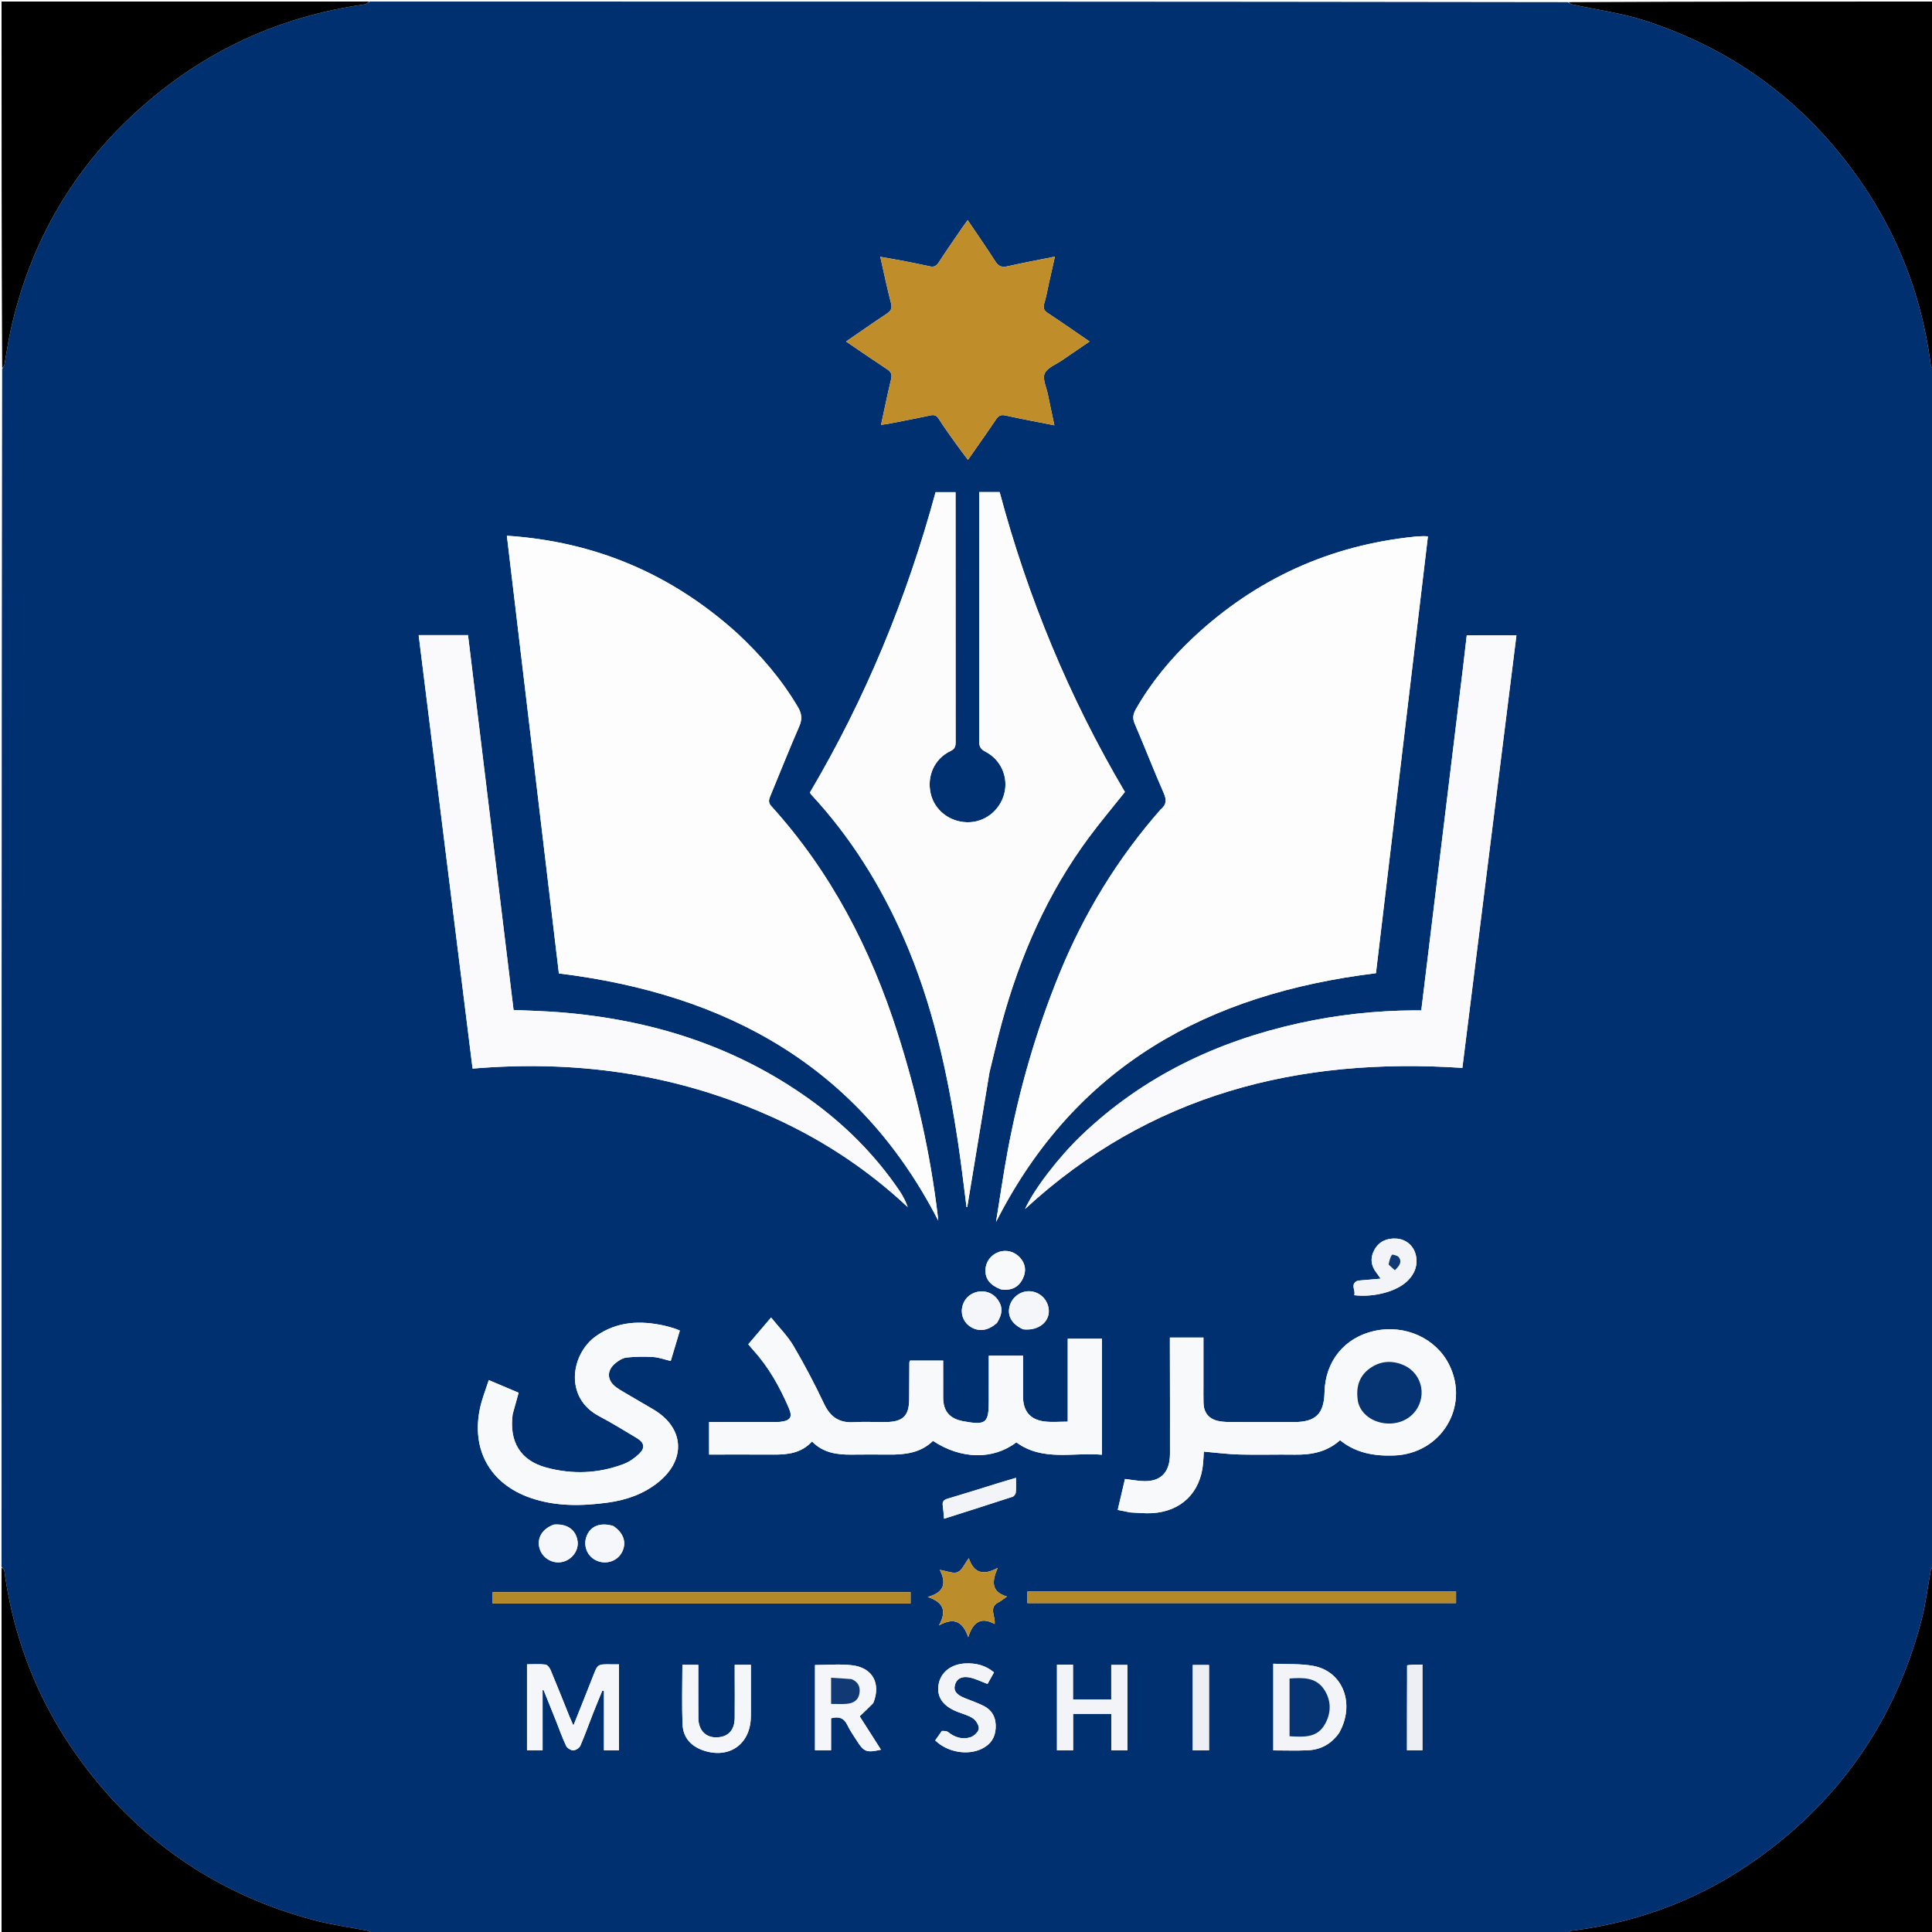
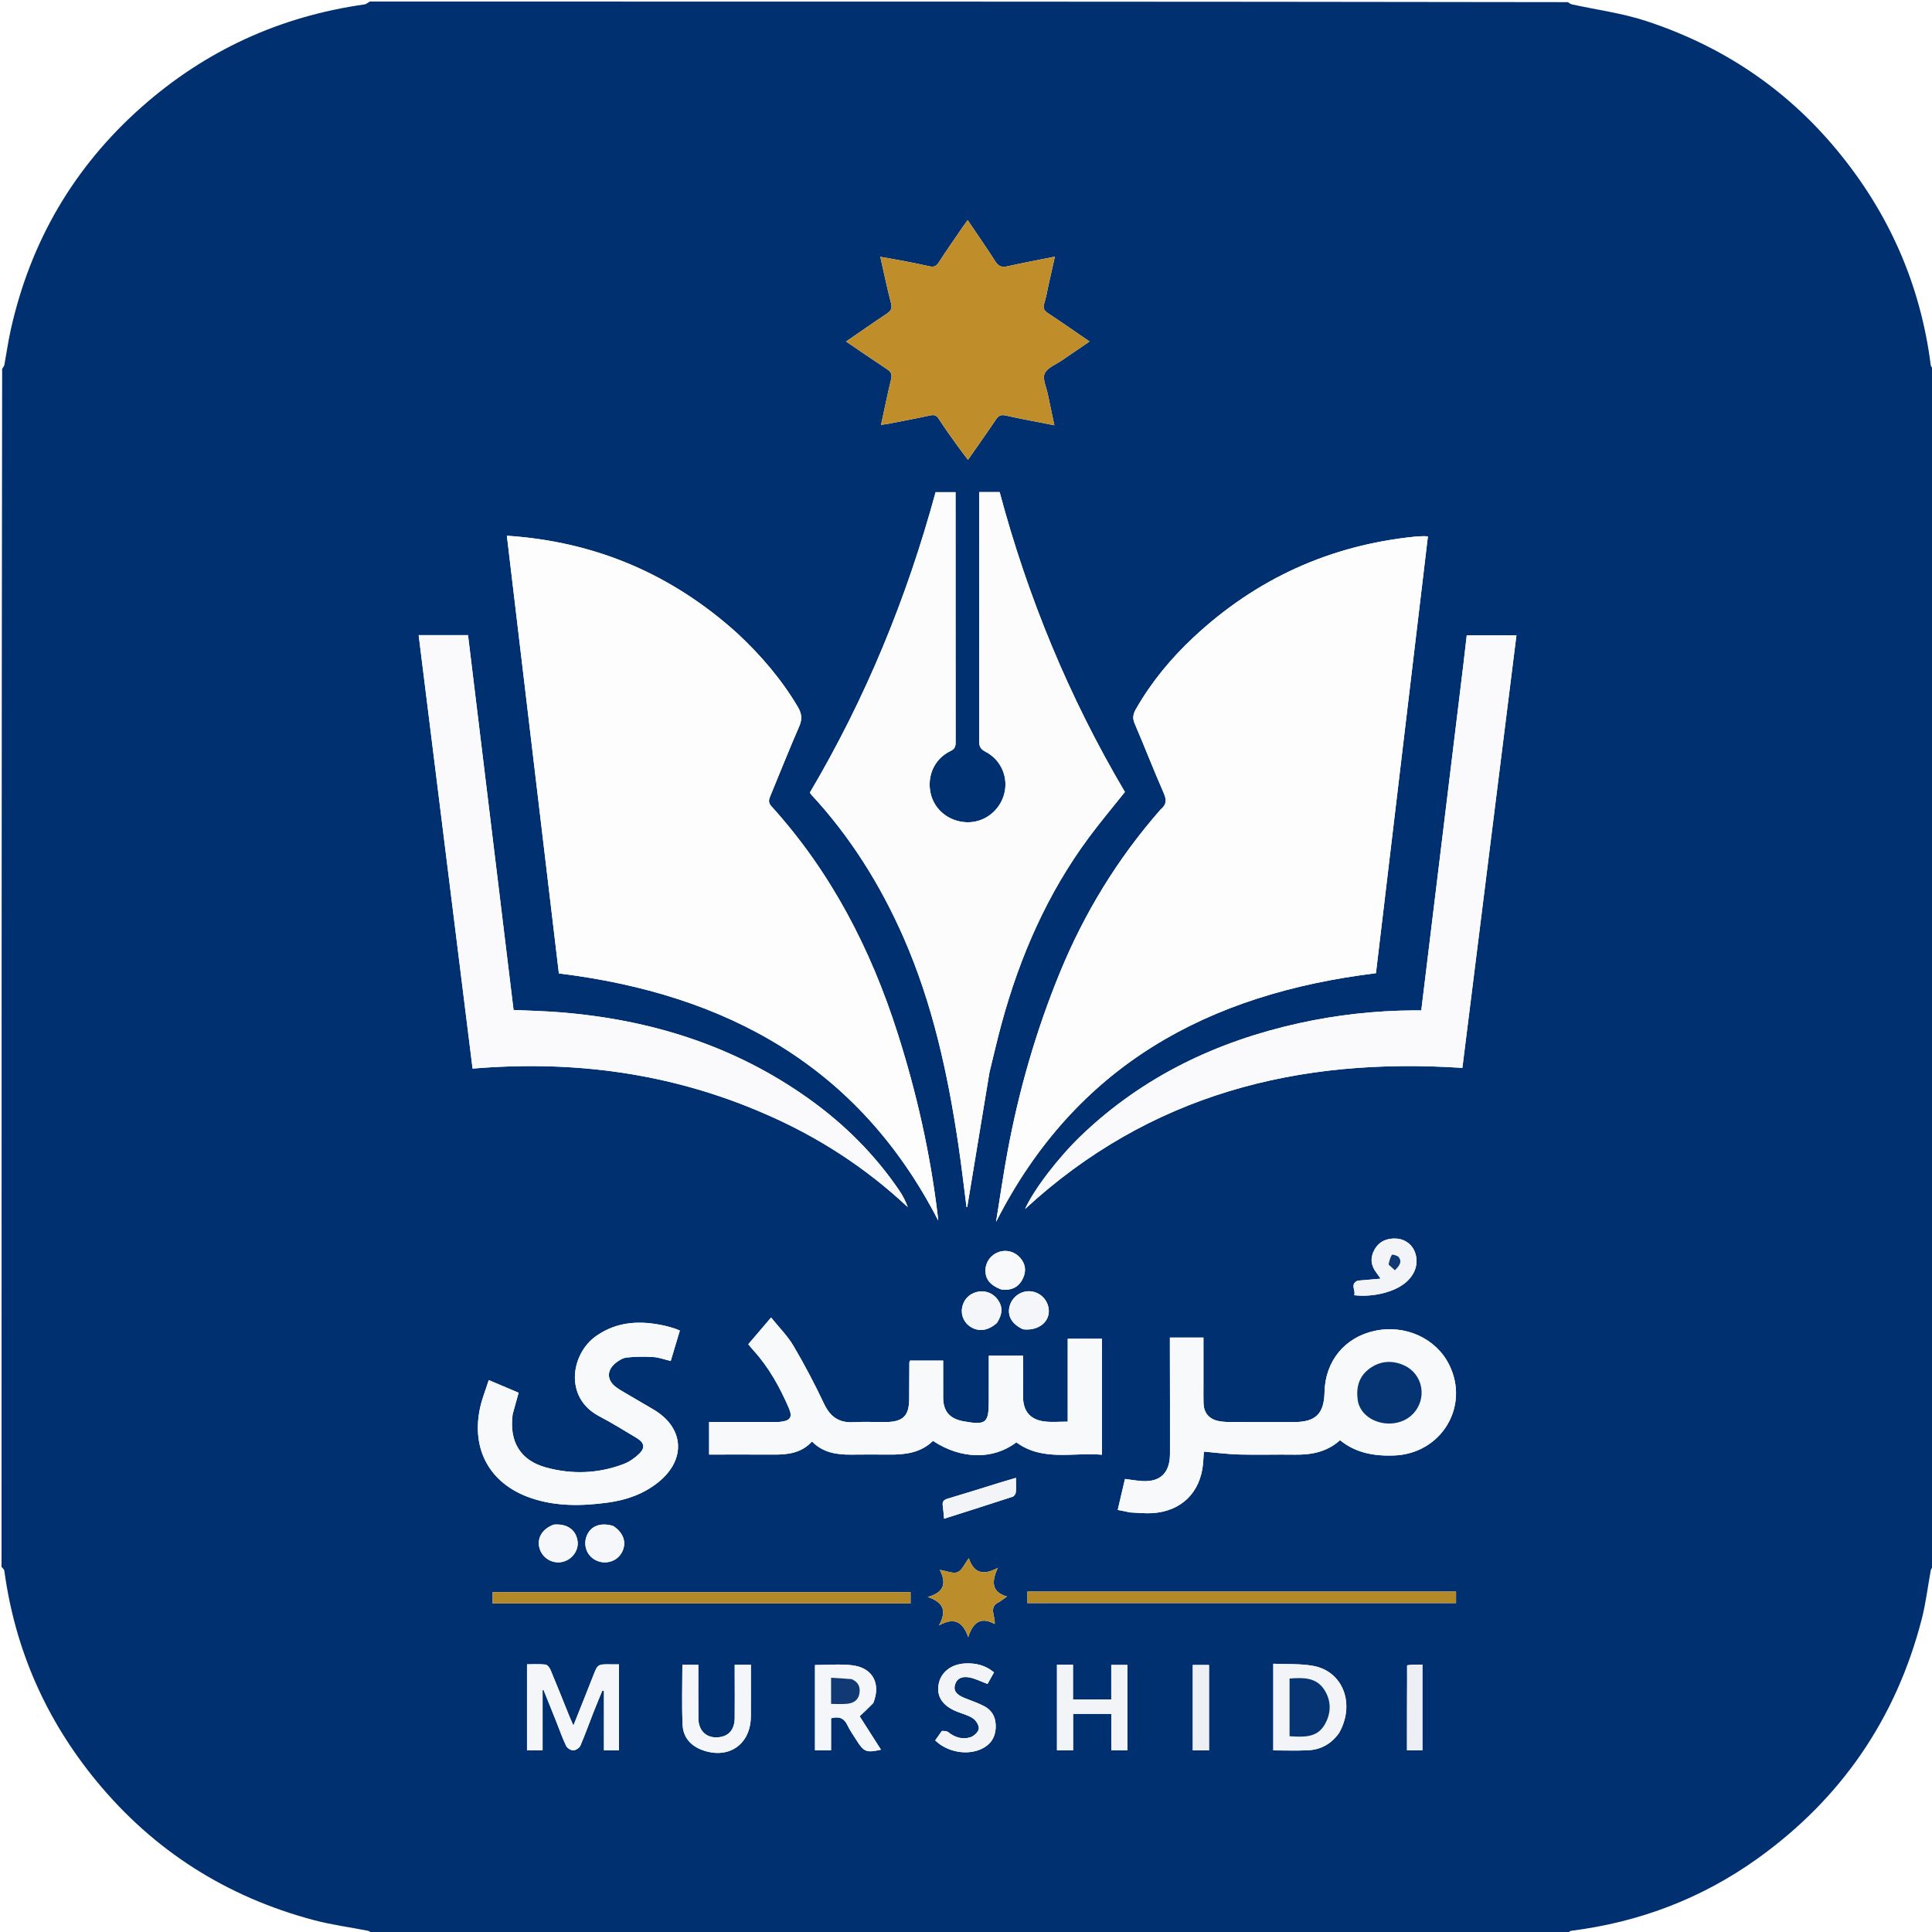
<svg xmlns="http://www.w3.org/2000/svg" version="1.1" id="Layer_1" x="0px" y="0px" width="100%" viewBox="0 0 1254 1254" enable-background="new 0 0 1254 1254" xml:space="preserve">
  <path fill="#013070" opacity="1" stroke="none" d=" M1255,240   C1255,498.695 1255,757.389 1254.611,1016.604   C1253.872,1017.837 1253.336,1018.516 1253.197,1019.269   C1251.239,1029.861 1249.998,1040.635 1247.308,1051.035   C1230.617,1115.55 1195.069,1167.379 1140.957,1206.19   C1104.731,1232.173 1064.199,1247.608 1019.934,1253.197   C1018.897,1253.328 1017.975,1254.378 1017,1255   C758.639,1255 500.277,1255 241.397,1254.617   C240.168,1253.875 239.493,1253.331 238.741,1253.183   C227.023,1250.885 215.111,1249.329 203.6,1246.262   C147.093,1231.203 99.849,1201.303 62.652,1156.102   C29.863,1116.256 9.738,1070.698 2.798,1019.435   C2.679,1018.559 1.62,1017.809 1,1017   C1,757.972 1,498.944 1.395,239.413   C2.153,238.204 2.708,237.534 2.847,236.786   C4.234,229.287 5.282,221.716 6.932,214.278   C19.66,156.9 47.832,108.505 91.86,69.513   C133.367,32.754 181.679,10.624 236.589,2.868   C237.79,2.699 238.866,1.643 240,1   C499.028,1 758.056,1 1017.592,1.395   C1018.81,2.146 1019.486,2.668 1020.239,2.834   C1036.278,6.358 1052.766,8.497 1068.29,13.583   C1117.321,29.645 1158.852,57.144 1192.046,97.133   C1225.939,137.965 1246.469,184.386 1253.185,236.987   C1253.321,238.051 1254.375,238.998 1255,240  M478.496,411.003   C436.126,372.739 386.626,351.522 328.995,347.733   C340.351,443.303 351.59,537.894 362.751,631.827   C471.539,645.176 557.514,692.092 608.979,792.243   C608.88,791.242 608.799,790.253 608.682,789.269   C603.863,748.823 594.946,709.283 582.575,670.492   C565.165,615.9 539.362,565.983 500.651,523.27   C498.468,520.862 499.019,519.001 500.025,516.578   C506.285,501.504 512.269,486.31 518.801,471.356   C520.85,466.663 520.327,463.033 517.856,458.855   C507.33,441.059 494.072,425.542 478.496,411.003  M753.17,525.582   C725.339,557.3 703.68,592.769 687.705,631.843   C672.463,669.123 661.39,707.575 654.032,747.115   C651.26,762.012 649.112,777.025 646.495,793.116   C698.196,691.298 784.392,644.985 893.085,631.675   C904.264,537.696 915.525,443.024 926.811,348.15   C925.284,348.072 924.636,347.991 923.993,348.016   C922.162,348.086 920.324,348.124 918.503,348.307   C863.22,353.88 815.281,375.733 774.715,413.614   C760.039,427.319 747.316,442.706 737.302,460.218   C735.58,463.231 734.896,465.955 736.432,469.529   C742.874,484.523 748.749,499.763 755.305,514.706   C757.184,518.988 757.382,522.09 753.17,525.582  M642.263,695.857   C644.863,685.357 647.255,674.8 650.1,664.367   C661.984,620.774 679.796,579.914 706.84,543.451   C714.254,533.454 722.291,523.919 730.143,514.045   C694.032,452.998 667.144,387.854 648.829,319.393   C644.19,319.393 640.094,319.393 635.564,319.393   C635.564,321.474 635.563,323.276 635.564,325.079   C635.577,377.078 635.626,429.077 635.523,481.077   C635.516,484.513 636.479,486.262 639.615,487.88   C649.803,493.137 654.661,504.583 651.783,515.357   C648.857,526.309 638.929,533.912 627.819,533.707   C616.292,533.494 606.586,525.89 604.09,515.117   C601.457,503.755 606.492,492.453 616.917,487.48   C619.776,486.116 620.266,484.492 620.263,481.771   C620.207,429.438 620.217,377.105 620.214,324.772   C620.213,323.009 620.213,321.246 620.213,319.438   C615.461,319.438 611.395,319.438 607.266,319.438   C588.589,388.212 561.833,453.306 525.683,514.41   C526.049,514.974 526.262,515.438 526.592,515.794   C551.999,543.186 571.487,574.391 586.472,608.519   C605.313,651.427 615.148,696.72 622.015,742.785   C624.031,756.31 625.582,769.904 627.345,783.467   C627.496,783.464 627.648,783.461 627.799,783.458   C632.573,754.535 637.347,725.612 642.263,695.857  M949.742,432.042   C940.672,506.562 931.602,581.081 922.506,655.815   C920.366,655.815 919.048,655.808 917.73,655.816   C892.653,655.963 867.839,658.7 843.37,664.084   C789.757,675.88 741.793,698.768 701.794,737.047   C687.229,750.986 671.181,771.803 665.331,784.722   C746.198,710.172 842.674,686.041 949.177,693.142   C960.917,599.211 972.594,505.789 984.271,412.363   C972.933,412.363 962.543,412.363 952.024,412.363   C951.258,418.918 950.544,425.031 949.742,432.042  M495.744,722.645   C530.362,737.482 561.53,757.573 589.194,783.502   C587.798,779.668 586.001,776.115 583.784,772.847   C567.892,749.43 548.141,729.751 525.178,713.325   C476.691,678.64 421.991,661.656 363.059,657.012   C353.314,656.244 343.526,656.031 333.336,655.541   C323.491,574.507 313.655,493.545 303.778,412.254   C293.078,412.254 282.667,412.254 271.737,412.254   C283.41,506.085 295.04,599.559 306.739,693.596   C371.906,688.102 434.877,696.269 495.744,722.645  M576.69,275.054   C585.673,273.281 594.678,271.608 603.626,269.673   C606.272,269.101 607.796,269.468 609.35,271.92   C612.912,277.543 616.861,282.925 620.727,288.352   C623.079,291.656 625.568,294.863 628.272,298.484   C634.69,289.274 640.772,280.728 646.626,272.029   C648.29,269.557 649.87,269.043 652.804,269.699   C662.973,271.97 673.232,273.839 684.364,276.04   C682.821,268.754 681.416,262.322 680.108,255.87   C679.189,251.333 676.519,245.936 678.065,242.444   C679.742,238.656 685.37,236.587 689.33,233.848   C695.135,229.832 700.988,225.887 707.194,221.657   C697.866,215.27 689.273,209.249 680.518,203.477   C677.977,201.801 676.721,200.325 677.749,197.074   C679.049,192.962 679.745,188.658 680.693,184.435   C681.982,178.696 683.265,172.956 684.695,166.568   C673.829,168.76 663.866,170.633 653.978,172.838   C650.42,173.631 648.195,173.02 646.127,169.786   C640.416,160.854 634.346,152.151 628.092,142.874   C626.811,144.639 625.835,145.916 624.929,147.241   C619.664,154.942 614.294,162.576 609.234,170.409   C607.689,172.801 606.056,173.432 603.478,172.87   C598.109,171.701 592.725,170.593 587.33,169.552   C582.208,168.565 577.064,167.694 571.363,166.671   C573.785,177.327 575.784,187.115 578.322,196.762   C579.233,200.226 578.237,201.84 575.517,203.64   C566.826,209.391 558.297,215.388 549.156,221.666   C558.407,227.949 567.006,233.91 575.748,239.653   C578.346,241.36 579.15,243.022 578.377,246.189   C576.027,255.812 574.081,265.533 571.858,275.766   C573.684,275.494 574.789,275.33 576.69,275.054  M641.792,895.503   C641.789,900.003 641.776,904.503 641.785,909.003   C641.815,923.732 640.068,925.169 625.318,922.51   C625.154,922.48 624.993,922.434 624.829,922.402   C616.263,920.713 612.213,915.86 612.177,907.143   C612.145,899.183 612.17,891.222 612.17,883.134   C604.586,883.134 597.551,883.134 590.63,883.134   C590.415,883.836 590.24,884.144 590.238,884.454   C590.191,892.286 590.156,900.119 590.132,907.951   C590.097,918.937 586.142,922.908 575.001,923.004   C568.001,923.064 560.983,922.702 554.006,923.102   C544.606,923.641 538.878,919.637 534.855,911.131   C528.813,898.355 522.228,885.787 515.046,873.619   C511.165,867.044 505.564,861.484 500.488,855.154   C495.055,861.526 490.424,866.955 485.679,872.52   C486.88,873.942 487.908,875.239 489.019,876.46   C499.016,887.444 506.089,900.235 511.942,913.754   C514.584,919.856 513.136,922.106 506.377,922.88   C504.894,923.05 503.381,922.99 501.883,922.991   C489.716,922.996 477.55,922.99 465.383,922.987   C463.623,922.987 461.863,922.987 460.26,922.987   C460.26,930.453 460.26,937.174 460.26,944.105   C474.515,944.105 488.34,944.043 502.164,944.128   C511.375,944.184 520.176,943.175 527.047,935.616   C534.252,942.978 543.175,944.239 552.562,944.144   C560.728,944.062 568.896,944.044 577.061,944.129   C587.597,944.237 597.677,942.966 605.568,935.225   C623.84,947.318 644.665,947.602 659.663,936.182   C676.872,948.736 696.487,942.552 715.231,944.213   C715.231,918.457 715.231,893.582 715.231,868.94   C707.696,868.94 700.605,868.94 693.028,868.94   C693.028,887.075 693.028,904.832 693.028,922.752   C687.728,922.752 682.878,923.206 678.145,922.656   C668.689,921.557 664.042,915.979 664.018,906.529   C663.996,897.735 664.014,888.94 664.014,879.939   C656.469,879.939 649.365,879.939 641.796,879.939   C641.796,884.924 641.796,889.715 641.792,895.503  M733.836,981.716   C738.49,981.879 743.166,982.412 747.794,982.141   C766.748,981.03 779.227,968.739 780.881,949.836   C781.134,946.952 781.258,944.058 781.376,942.194   C789.435,942.879 796.98,943.889 804.546,944.08   C816.533,944.383 828.536,943.991 840.528,944.168   C851.335,944.328 861.377,942.385 869.775,934.787   C880.113,943.208 892.117,945.146 904.716,944.72   C935.395,943.684 954.107,912.954 940.626,885.833   C932.038,868.558 911.918,859.462 892.032,863.865   C872.687,868.148 860.157,883.538 859.722,903.547   C859.415,917.717 853.963,923.032 839.744,923.024   C825.75,923.017 811.756,923.045 797.763,922.97   C795.284,922.957 792.743,922.795 790.344,922.225   C784.498,920.836 781.344,916.803 781.164,910.753   C781.05,906.924 781.121,903.09 781.12,899.259   C781.116,888.978 781.118,878.698 781.118,868.178   C773.697,868.178 766.794,868.178 759.342,868.178   C759.342,870.665 759.34,872.958 759.343,875.25   C759.371,898.073 759.47,920.896 759.4,943.719   C759.362,956.27 752.8,962.293 740.571,961.255   C737.138,960.963 733.727,960.405 730.179,959.953   C728.594,966.727 727.087,973.166 725.477,980.043   C728.195,980.592 730.592,981.077 733.836,981.716  M332.778,917.663   C334.026,913.223 335.274,908.783 336.625,903.977   C330.438,901.359 324.239,898.736 317.241,895.775   C315.235,902.08 312.903,907.804 311.608,913.753   C305.713,940.833 318.004,963.032 344.126,972.154   C360.535,977.885 377.511,977.595 394.5,975.284   C406.588,973.64 417.881,969.699 427.426,961.947   C445.628,947.164 444.018,926.489 423.965,914.752   C417.5,910.969 411.027,907.2 404.573,903.398   C402.997,902.47 401.414,901.531 399.947,900.444   C393.968,896.014 393.58,889.74 399.277,884.939   C401.37,883.175 404.089,881.43 406.687,881.138   C412.403,880.495 418.244,880.449 423.994,880.809   C427.702,881.042 431.339,882.426 435.347,883.375   C437.36,876.658 439.293,870.205 441.262,863.638   C439.87,863.069 438.985,862.624 438.052,862.341   C435.823,861.666 433.596,860.957 431.325,860.455   C415.635,856.986 400.517,857.567 386.85,867.231   C370.54,878.764 366.023,907.142 388.81,919.152   C397.197,923.573 405.279,928.582 413.415,933.465   C418.187,936.331 418.901,939.684 414.956,943.534   C412.063,946.358 408.439,948.87 404.676,950.294   C388.3,956.488 371.413,957.099 354.608,952.55   C337.803,948.001 330.361,935.886 332.778,917.663  M838.5,1033.04   C781.288,1033.04 724.075,1033.04 666.87,1033.04   C666.87,1036.012 666.87,1038.113 666.87,1040.507   C759.698,1040.507 852.226,1040.507 945.073,1040.507   C945.073,1038.04 945.073,1035.804 945.073,1033.041   C909.713,1033.041 874.606,1033.041 838.5,1033.04  M521.5,1040.757   C544.599,1040.757 567.698,1040.757 591.022,1040.757   C591.022,1037.98 591.022,1035.739 591.022,1033.429   C500.405,1033.429 410.077,1033.429 319.761,1033.429   C319.761,1036.079 319.761,1038.294 319.761,1040.753   C386.953,1040.753 453.727,1040.753 521.5,1040.757  M361.084,1117.515   C363.168,1122.771 365.037,1128.129 367.472,1133.216   C368.164,1134.66 370.521,1136.126 372.09,1136.1   C373.681,1136.074 376.044,1134.566 376.681,1133.102   C379.731,1126.096 382.273,1118.872 385.067,1111.753   C386.963,1106.923 388.979,1102.14 390.94,1097.336   C391.298,1097.42 391.655,1097.504 392.013,1097.587   C392.013,1110.422 392.013,1123.256 392.013,1136.103   C395.6,1136.103 398.693,1136.103 401.771,1136.103   C401.771,1117.408 401.771,1099.025 401.771,1080.27   C399.739,1080.27 398.095,1080.288 396.452,1080.266   C387.858,1080.152 387.941,1080.181 384.916,1087.954   C380.875,1098.34 376.69,1108.671 372.177,1120.003   C371.051,1117.428 370.365,1115.955 369.756,1114.45   C365.644,1104.281 361.613,1094.077 357.376,1083.96   C356.771,1082.516 355.305,1080.569 354.053,1080.42   C350.155,1079.96 346.167,1080.252 342.067,1080.252   C342.067,1099.188 342.067,1117.577 342.067,1136.068   C345.441,1136.068 348.532,1136.068 352.177,1136.068   C352.177,1122.836 352.177,1109.911 352.177,1096.986   C352.395,1096.98 352.613,1096.973 352.831,1096.967   C355.502,1103.572 358.173,1110.176 361.084,1117.515  M869.236,1124.664   C879.741,1106.114 871.812,1084.868 852.458,1081.287   C844.092,1079.739 835.338,1080.292 826.448,1079.877   C826.448,1099.119 826.448,1117.506 826.448,1136.126   C834.045,1136.126 841.503,1136.398 848.932,1136.054   C857.175,1135.672 863.961,1132.093 869.236,1124.664  M696.445,1094.515   C696.445,1089.906 696.445,1085.297 696.445,1080.504   C692.617,1080.504 689.495,1080.504 686.045,1080.504   C686.045,1099.043 686.045,1117.433 686.045,1136.082   C689.455,1136.082 692.681,1136.082 696.519,1136.082   C696.519,1128.145 696.519,1120.408 696.519,1112.403   C705.025,1112.403 712.922,1112.403 721.305,1112.403   C721.305,1120.401 721.305,1128.14 721.305,1136.115   C725.039,1136.115 728.288,1136.115 731.747,1136.115   C731.747,1117.49 731.747,1099.126 731.747,1080.662   C728.189,1080.662 724.969,1080.662 721.277,1080.662   C721.277,1088.247 721.277,1095.492 721.277,1103.115   C716.859,1103.115 712.909,1103.115 708.959,1103.115   C704.868,1103.115 700.777,1103.115 696.448,1103.115   C696.448,1100.156 696.448,1097.831 696.445,1094.515  M566.907,1105.222   C571.89,1092.687 566.453,1082.476 553.101,1080.88   C545.27,1079.945 537.235,1080.71 528.982,1080.71   C528.982,1099.145 528.982,1117.531 528.982,1136.062   C532.387,1136.062 535.609,1136.062 539.411,1136.062   C539.411,1128.856 539.411,1121.957 539.411,1115.284   C544.643,1113.862 547.894,1115.217 550.044,1119.768   C551.669,1123.207 553.937,1126.346 555.971,1129.587   C560.716,1137.147 562.401,1137.79 571.816,1135.663   C567.076,1128.238 562.363,1120.855 557.981,1113.99   C561.106,1111.039 563.832,1108.464 566.907,1105.222  M487.375,1110.374   C487.375,1100.447 487.375,1090.52 487.375,1080.568   C483.584,1080.568 480.482,1080.568 476.875,1080.568   C476.875,1082.446 476.874,1084.064 476.876,1085.682   C476.885,1095.5 476.991,1105.32 476.874,1115.136   C476.782,1122.771 472.907,1127.094 466.064,1127.635   C458.422,1128.239 453.326,1123.347 453.275,1115.159   C453.204,1103.716 453.257,1092.273 453.257,1080.573   C449.512,1080.573 446.295,1080.573 442.912,1080.573   C442.912,1093.796 442.464,1106.759 443.075,1119.672   C443.462,1127.835 448.567,1133.402 456.379,1136.099   C473.222,1141.915 487.127,1132.111 487.344,1114.328   C487.356,1113.33 487.36,1112.331 487.375,1110.374  M648.973,1039.562   C650.231,1038.665 651.488,1037.767 653.608,1036.255   C643.348,1033.22 643.625,1026.652 647.587,1017.652   C637.763,1023.055 631.888,1020.613 628.83,1011.349   C626.045,1015.05 624.426,1019.234 621.564,1020.423   C618.763,1021.586 614.694,1019.696 609.999,1018.96   C614.192,1027.312 613.256,1033.469 602.142,1036.55   C612.282,1039.923 614.674,1045.521 609.469,1055   C619.609,1049.39 624.972,1052.792 628.444,1062.626   C631.712,1052.312 637.163,1049.441 645.608,1054.097   C646.234,1048.729 641.12,1042.983 648.973,1039.562  M611.186,1123.692   C609.783,1125.693 608.379,1127.695 607.016,1129.639   C614.857,1137.333 628.047,1139.609 637.366,1135.022   C642.903,1132.297 645.941,1127.921 646.273,1121.629   C646.614,1115.143 644.209,1110.151 638.419,1107.227   C634.427,1105.21 630.141,1103.774 625.983,1102.089   C620.614,1099.912 618.675,1097.255 619.933,1093.315   C621.423,1088.651 625.477,1088.042 629.297,1088.79   C633.208,1089.555 636.891,1091.481 640.961,1093.007   C642.282,1090.645 643.709,1088.093 645.171,1085.48   C639.558,1080.807 633.355,1079.396 626.688,1079.675   C617.403,1080.063 610.63,1085.382 609.227,1093.211   C607.792,1101.22 611.829,1107.228 621.147,1110.961   C624.698,1112.384 628.594,1113.311 631.666,1115.431   C633.623,1116.781 635.594,1120.089 635.287,1122.186   C634.982,1124.268 632.129,1126.868 629.866,1127.59   C624.667,1129.249 619.735,1127.703 615.395,1124.24   C614.45,1123.486 612.903,1123.488 611.186,1123.692  M881.109,831.226   C875.942,833.585 880.219,837.602 878.959,840.673   C890.682,842.089 904.248,838.856 911.628,833.061   C918.375,827.763 920.952,820.428 918.577,813.282   C916.794,807.915 912.131,804.262 906.251,803.919   C900.112,803.561 895.062,805.79 892.046,811.289   C889.225,816.434 889.795,821.518 893.456,826.191   C894.198,827.138 894.853,828.151 896.116,829.937   C890.806,830.415 886.388,830.812 881.109,831.226  M784.74,1104.5   C784.74,1096.581 784.74,1088.662 784.74,1080.663   C780.643,1080.663 777.42,1080.663 774.194,1080.663   C774.194,1099.327 774.194,1117.606 774.194,1136.111   C777.702,1136.111 780.956,1136.111 784.742,1136.111   C784.742,1125.732 784.742,1115.616 784.74,1104.5  M913.229,1081.015   C913.229,1099.291 913.229,1117.566 913.229,1136.064   C916.625,1136.064 919.868,1136.064 923.256,1136.064   C923.256,1117.403 923.256,1099.03 923.256,1080.424   C919.874,1080.424 916.901,1080.424 913.229,1081.015  M647.945,962.648   C637.001,966.032 626.083,969.503 615.094,972.732   C612.511,973.491 611.528,974.65 611.916,977.274   C612.296,979.839 612.443,982.438 612.763,985.76   C628.013,980.901 642.677,976.268 657.29,971.477   C658.211,971.176 659.242,969.697 659.338,968.681   C659.614,965.772 659.435,962.82 659.435,959.202   C655.286,960.43 651.991,961.405 647.945,962.648  M664.215,862.858   C674.434,864.025 682.1,857.471 680.566,848.879   C679.469,842.735 674.236,838.234 668.03,838.095   C662.153,837.964 656.682,842.205 655.261,847.994   C653.753,854.133 656.73,859.454 664.215,862.858  M647.174,858.581   C650.849,852.735 650.944,848.145 647.489,843.394   C644.476,839.251 639.263,837.323 634.283,838.51   C628.894,839.794 625.255,843.708 624.42,849.12   C623.633,854.215 626.114,859.181 630.679,861.648   C635.895,864.466 641.441,863.604 647.174,858.581  M650.012,836.975   C656.307,837.806 661.141,835.676 663.931,829.815   C666.213,825.02 665.704,820.446 662.145,816.394   C658.557,812.307 653.028,810.887 648.125,812.685   C643.043,814.548 639.696,819.167 639.618,824.425   C639.531,830.219 642.605,834.197 650.012,836.975  M397.874,990.385   C390.029,988.04 383.694,990.314 381.011,996.437   C378.297,1002.634 380.694,1009.593 386.589,1012.632   C392.528,1015.693 399.899,1013.764 403.238,1008.275   C407.032,1002.037 405.208,995.207 397.874,990.385  M359.324,989.609   C351.551,992.41 347.977,999.021 350.516,1005.897   C352.73,1011.893 359.275,1015.303 365.456,1013.68   C371.583,1012.072 375.739,1006.121 374.873,1000.197   C373.821,992.995 368.15,988.857 359.324,989.609  z" />
-   <path fill="#000001" opacity="1" stroke="none" d=" M1,1017.469   C1.62,1017.809 2.679,1018.559 2.798,1019.435   C9.738,1070.698 29.863,1116.256 62.652,1156.102   C99.849,1201.303 147.093,1231.203 203.6,1246.262   C215.111,1249.329 227.023,1250.885 238.741,1253.183   C239.493,1253.331 240.168,1253.875 240.939,1254.617   C161.073,1255 81.147,1255 1,1255   C1,1175.979 1,1096.958 1,1017.469  z" />
-   <path fill="#000000" opacity="1" stroke="none" d=" M239.531,1   C238.866,1.643 237.79,2.699 236.589,2.868   C181.679,10.624 133.367,32.754 91.86,69.513   C47.832,108.505 19.66,156.9 6.932,214.278   C5.282,221.716 4.234,229.287 2.847,236.786   C2.708,237.534 2.153,238.204 1.395,238.955   C1,159.739 1,80.479 1,1   C80.354,1 159.708,1 239.531,1  z" />
-   <path fill="#000001" opacity="1" stroke="none" d=" M1255,239.531   C1254.375,238.998 1253.321,238.051 1253.185,236.987   C1246.469,184.386 1225.939,137.965 1192.046,97.133   C1158.852,57.144 1117.321,29.645 1068.29,13.583   C1052.766,8.497 1036.278,6.358 1020.239,2.834   C1019.486,2.668 1018.81,2.146 1018.049,1.395   C1096.927,1 1175.855,1 1255,1   C1255,80.354 1255,159.708 1255,239.531  z" />
-   <path fill="#000001" opacity="1" stroke="none" d=" M1017.469,1255   C1017.975,1254.378 1018.897,1253.328 1019.934,1253.197   C1064.199,1247.608 1104.731,1232.173 1140.957,1206.19   C1195.069,1167.379 1230.617,1115.55 1247.308,1051.035   C1249.998,1040.635 1251.239,1029.861 1253.197,1019.269   C1253.336,1018.516 1253.872,1017.837 1254.611,1017.062   C1255,1096.26 1255,1175.521 1255,1255   C1175.979,1255 1096.958,1255 1017.469,1255  z" />
  <path fill="#FDFDFD" opacity="1" stroke="none" d=" M478.759,411.239   C494.072,425.542 507.33,441.059 517.856,458.855   C520.327,463.033 520.85,466.663 518.801,471.356   C512.269,486.31 506.285,501.504 500.025,516.578   C499.019,519.001 498.468,520.862 500.651,523.27   C539.362,565.983 565.165,615.9 582.575,670.492   C594.946,709.283 603.863,748.823 608.682,789.269   C608.799,790.253 608.88,791.242 608.979,792.243   C557.514,692.092 471.539,645.176 362.751,631.827   C351.59,537.894 340.351,443.303 328.995,347.733   C386.626,351.522 436.126,372.739 478.759,411.239  z" />
  <path fill="#FDFDFD" opacity="1" stroke="none" d=" M753.411,525.31   C757.382,522.09 757.184,518.988 755.305,514.706   C748.749,499.763 742.874,484.523 736.432,469.529   C734.896,465.955 735.58,463.231 737.302,460.218   C747.316,442.706 760.039,427.319 774.715,413.614   C815.281,375.733 863.22,353.88 918.503,348.307   C920.324,348.124 922.162,348.086 923.993,348.016   C924.636,347.991 925.284,348.072 926.811,348.15   C915.525,443.024 904.264,537.696 893.085,631.675   C784.392,644.985 698.196,691.298 646.495,793.116   C649.112,777.025 651.26,762.012 654.032,747.115   C661.39,707.575 672.463,669.123 687.705,631.843   C703.68,592.769 725.339,557.3 753.411,525.31  z" />
  <path fill="#FCFCFD" opacity="1" stroke="none" d=" M642.192,696.273   C637.347,725.612 632.573,754.535 627.799,783.458   C627.648,783.461 627.496,783.464 627.345,783.467   C625.582,769.904 624.031,756.31 622.015,742.785   C615.148,696.72 605.313,651.427 586.472,608.519   C571.487,574.391 551.999,543.186 526.592,515.794   C526.262,515.438 526.049,514.974 525.683,514.41   C561.833,453.306 588.589,388.212 607.266,319.438   C611.395,319.438 615.461,319.438 620.213,319.438   C620.213,321.246 620.213,323.009 620.214,324.772   C620.217,377.105 620.207,429.438 620.263,481.771   C620.266,484.492 619.776,486.116 616.917,487.48   C606.492,492.453 601.457,503.755 604.09,515.117   C606.586,525.89 616.292,533.494 627.819,533.707   C638.929,533.912 648.857,526.309 651.783,515.357   C654.661,504.583 649.803,493.137 639.615,487.88   C636.479,486.262 635.516,484.513 635.523,481.077   C635.626,429.077 635.577,377.078 635.564,325.079   C635.563,323.276 635.564,321.474 635.564,319.393   C640.094,319.393 644.19,319.393 648.829,319.393   C667.144,387.854 694.032,452.998 730.143,514.045   C722.291,523.919 714.254,533.454 706.84,543.451   C679.796,579.914 661.984,620.774 650.1,664.367   C647.255,674.8 644.863,685.357 642.192,696.273  z" />
  <path fill="#FAFAFC" opacity="1" stroke="none" d=" M949.786,431.594   C950.544,425.031 951.258,418.918 952.024,412.363   C962.543,412.363 972.933,412.363 984.271,412.363   C972.594,505.789 960.917,599.211 949.177,693.142   C842.674,686.041 746.198,710.172 665.331,784.722   C671.181,771.803 687.229,750.986 701.794,737.047   C741.793,698.768 789.757,675.88 843.37,664.084   C867.839,658.7 892.653,655.963 917.73,655.816   C919.048,655.808 920.366,655.815 922.506,655.815   C931.602,581.081 940.672,506.562 949.786,431.594  z" />
  <path fill="#FAFAFC" opacity="1" stroke="none" d=" M495.405,722.476   C434.877,696.269 371.906,688.102 306.739,693.596   C295.04,599.559 283.41,506.085 271.737,412.254   C282.667,412.254 293.078,412.254 303.778,412.254   C313.655,493.545 323.491,574.507 333.336,655.541   C343.526,656.031 353.314,656.244 363.059,657.012   C421.991,661.656 476.691,678.64 525.178,713.325   C548.141,729.751 567.892,749.43 583.784,772.847   C586.001,776.115 587.798,779.668 589.194,783.502   C561.53,757.573 530.362,737.482 495.405,722.476  z" />
  <path fill="#BF8E2A" opacity="1" stroke="none" d=" M576.292,275.11   C574.789,275.33 573.684,275.494 571.858,275.766   C574.081,265.533 576.027,255.812 578.377,246.189   C579.15,243.022 578.346,241.36 575.748,239.653   C567.006,233.91 558.407,227.949 549.156,221.666   C558.297,215.388 566.826,209.391 575.517,203.64   C578.237,201.84 579.233,200.226 578.322,196.762   C575.784,187.115 573.785,177.327 571.363,166.671   C577.064,167.694 582.208,168.565 587.33,169.552   C592.725,170.593 598.109,171.701 603.478,172.87   C606.056,173.432 607.689,172.801 609.234,170.409   C614.294,162.576 619.664,154.942 624.929,147.241   C625.835,145.916 626.811,144.639 628.092,142.874   C634.346,152.151 640.416,160.854 646.127,169.786   C648.195,173.02 650.42,173.631 653.978,172.838   C663.866,170.633 673.829,168.76 684.695,166.568   C683.265,172.956 681.982,178.696 680.693,184.435   C679.745,188.658 679.049,192.962 677.749,197.074   C676.721,200.325 677.977,201.801 680.518,203.477   C689.273,209.249 697.866,215.27 707.194,221.657   C700.988,225.887 695.135,229.832 689.33,233.848   C685.37,236.587 679.742,238.656 678.065,242.444   C676.519,245.936 679.189,251.333 680.108,255.87   C681.416,262.322 682.821,268.754 684.364,276.04   C673.232,273.839 662.973,271.97 652.804,269.699   C649.87,269.043 648.29,269.557 646.626,272.029   C640.772,280.728 634.69,289.274 628.272,298.484   C625.568,294.863 623.079,291.656 620.727,288.352   C616.861,282.925 612.912,277.543 609.35,271.92   C607.796,269.468 606.272,269.101 603.626,269.673   C594.678,271.608 585.673,273.281 576.292,275.11  z" />
  <path fill="#F8F9FB" opacity="1" stroke="none" d=" M641.794,895.005   C641.796,889.715 641.796,884.924 641.796,879.939   C649.365,879.939 656.469,879.939 664.014,879.939   C664.014,888.94 663.996,897.735 664.018,906.529   C664.042,915.979 668.689,921.557 678.145,922.656   C682.878,923.206 687.728,922.752 693.028,922.752   C693.028,904.832 693.028,887.075 693.028,868.94   C700.605,868.94 707.696,868.94 715.231,868.94   C715.231,893.582 715.231,918.457 715.231,944.213   C696.487,942.552 676.872,948.736 659.663,936.182   C644.665,947.602 623.84,947.318 605.568,935.225   C597.677,942.966 587.597,944.237 577.061,944.129   C568.896,944.044 560.728,944.062 552.562,944.144   C543.175,944.239 534.252,942.978 527.047,935.616   C520.176,943.175 511.375,944.184 502.164,944.128   C488.34,944.043 474.515,944.105 460.26,944.105   C460.26,937.174 460.26,930.453 460.26,922.987   C461.863,922.987 463.623,922.987 465.383,922.987   C477.55,922.99 489.716,922.996 501.883,922.991   C503.381,922.99 504.894,923.05 506.377,922.88   C513.136,922.106 514.584,919.856 511.942,913.754   C506.089,900.235 499.016,887.444 489.019,876.46   C487.908,875.239 486.88,873.942 485.679,872.52   C490.424,866.955 495.055,861.526 500.488,855.154   C505.564,861.484 511.165,867.044 515.046,873.619   C522.228,885.787 528.813,898.355 534.855,911.131   C538.878,919.637 544.606,923.641 554.006,923.102   C560.983,922.702 568.001,923.064 575.001,923.004   C586.142,922.908 590.097,918.937 590.132,907.951   C590.156,900.119 590.191,892.286 590.238,884.454   C590.24,884.144 590.415,883.836 590.63,883.134   C597.551,883.134 604.586,883.134 612.17,883.134   C612.17,891.222 612.145,899.183 612.177,907.143   C612.213,915.86 616.263,920.713 624.829,922.402   C624.993,922.434 625.154,922.48 625.318,922.51   C640.068,925.169 641.815,923.732 641.785,909.003   C641.776,904.503 641.789,900.003 641.794,895.005  z" />
  <path fill="#F8F9FB" opacity="1" stroke="none" d=" M733.412,981.639   C730.592,981.077 728.195,980.592 725.477,980.043   C727.087,973.166 728.594,966.727 730.179,959.953   C733.727,960.405 737.138,960.963 740.571,961.255   C752.8,962.293 759.362,956.27 759.4,943.719   C759.47,920.896 759.371,898.073 759.343,875.25   C759.34,872.958 759.342,870.665 759.342,868.178   C766.794,868.178 773.697,868.178 781.118,868.178   C781.118,878.698 781.116,888.978 781.12,899.259   C781.121,903.09 781.05,906.924 781.164,910.753   C781.344,916.803 784.498,920.836 790.344,922.225   C792.743,922.795 795.284,922.957 797.763,922.97   C811.756,923.045 825.75,923.017 839.744,923.024   C853.963,923.032 859.415,917.717 859.722,903.547   C860.157,883.538 872.687,868.148 892.032,863.865   C911.918,859.462 932.038,868.558 940.626,885.833   C954.107,912.954 935.395,943.684 904.716,944.72   C892.117,945.146 880.113,943.208 869.775,934.787   C861.377,942.385 851.335,944.328 840.528,944.168   C828.536,943.991 816.533,944.383 804.546,944.08   C796.98,943.889 789.435,942.879 781.376,942.194   C781.258,944.058 781.134,946.952 780.881,949.836   C779.227,968.739 766.748,981.03 747.794,982.141   C743.166,982.412 738.49,981.879 733.412,981.639  M881.616,910.454   C884.963,924.28 906.15,928.846 916.949,917.879   C926.64,908.037 923.796,891.765 911.195,886.144   C903.427,882.678 895.692,883.351 888.92,888.299   C881.783,893.514 879.873,901.12 881.616,910.454  z" />
  <path fill="#F8F9FB" opacity="1" stroke="none" d=" M332.733,918.09   C330.361,935.886 337.803,948.001 354.608,952.55   C371.413,957.099 388.3,956.488 404.676,950.294   C408.439,948.87 412.063,946.358 414.956,943.534   C418.901,939.684 418.187,936.331 413.415,933.465   C405.279,928.582 397.197,923.573 388.81,919.152   C366.023,907.142 370.54,878.764 386.85,867.231   C400.517,857.567 415.635,856.986 431.325,860.455   C433.596,860.957 435.823,861.666 438.052,862.341   C438.985,862.624 439.87,863.069 441.262,863.638   C439.293,870.205 437.36,876.658 435.347,883.375   C431.339,882.426 427.702,881.042 423.994,880.809   C418.244,880.449 412.403,880.495 406.687,881.138   C404.089,881.43 401.37,883.175 399.277,884.939   C393.58,889.74 393.968,896.014 399.947,900.444   C401.414,901.531 402.997,902.47 404.573,903.398   C411.027,907.2 417.5,910.969 423.965,914.752   C444.018,926.489 445.628,947.164 427.426,961.947   C417.881,969.699 406.588,973.64 394.5,975.284   C377.511,977.595 360.535,977.885 344.126,972.154   C318.004,963.032 305.713,940.833 311.608,913.753   C312.903,907.804 315.235,902.08 317.241,895.775   C324.239,898.736 330.438,901.359 336.625,903.977   C335.274,908.783 334.026,913.223 332.733,918.09  z" />
  <path fill="#B38829" opacity="1" stroke="none" d=" M839,1033.04   C874.606,1033.041 909.713,1033.041 945.073,1033.041   C945.073,1035.804 945.073,1038.04 945.073,1040.507   C852.226,1040.507 759.698,1040.507 666.87,1040.507   C666.87,1038.113 666.87,1036.012 666.87,1033.04   C724.075,1033.04 781.288,1033.04 839,1033.04  z" />
  <path fill="#B38829" opacity="1" stroke="none" d=" M521,1040.755   C453.727,1040.753 386.953,1040.753 319.761,1040.753   C319.761,1038.294 319.761,1036.079 319.761,1033.429   C410.077,1033.429 500.405,1033.429 591.022,1033.429   C591.022,1035.739 591.022,1037.98 591.022,1040.757   C567.698,1040.757 544.599,1040.757 521,1040.755  z" />
  <path fill="#F4F6F9" opacity="1" stroke="none" d=" M360.964,1117.148   C358.173,1110.176 355.502,1103.572 352.831,1096.967   C352.613,1096.973 352.395,1096.98 352.177,1096.986   C352.177,1109.911 352.177,1122.836 352.177,1136.068   C348.532,1136.068 345.441,1136.068 342.067,1136.068   C342.067,1117.577 342.067,1099.188 342.067,1080.252   C346.167,1080.252 350.155,1079.96 354.053,1080.42   C355.305,1080.569 356.771,1082.516 357.376,1083.96   C361.613,1094.077 365.644,1104.281 369.756,1114.45   C370.365,1115.955 371.051,1117.428 372.177,1120.003   C376.69,1108.671 380.875,1098.34 384.916,1087.954   C387.941,1080.181 387.858,1080.152 396.452,1080.266   C398.095,1080.288 399.739,1080.27 401.771,1080.27   C401.771,1099.025 401.771,1117.408 401.771,1136.103   C398.693,1136.103 395.6,1136.103 392.013,1136.103   C392.013,1123.256 392.013,1110.422 392.013,1097.587   C391.655,1097.504 391.298,1097.42 390.94,1097.336   C388.979,1102.14 386.963,1106.923 385.067,1111.753   C382.273,1118.872 379.731,1126.096 376.681,1133.102   C376.044,1134.566 373.681,1136.074 372.09,1136.1   C370.521,1136.126 368.164,1134.66 367.472,1133.216   C365.037,1128.129 363.168,1122.771 360.964,1117.148  z" />
  <path fill="#F2F4F8" opacity="1" stroke="none" d=" M869.057,1124.98   C863.961,1132.093 857.175,1135.672 848.932,1136.054   C841.503,1136.398 834.045,1136.126 826.448,1136.126   C826.448,1117.506 826.448,1099.119 826.448,1079.877   C835.338,1080.292 844.092,1079.739 852.458,1081.287   C871.812,1084.868 879.741,1106.114 869.057,1124.98  M837.006,1099.54   C837.006,1108.615 837.006,1117.689 837.006,1126.939   C845.971,1127.448 854.642,1128.12 859.705,1119.582   C864.04,1112.273 864.309,1104.232 859.636,1096.886   C854.388,1088.638 845.967,1088.799 837.014,1089.474   C837.014,1092.665 837.014,1095.612 837.006,1099.54  z" />
  <path fill="#F2F4F7" opacity="1" stroke="none" d=" M696.447,1095.011   C696.448,1097.831 696.448,1100.156 696.448,1103.115   C700.777,1103.115 704.868,1103.115 708.959,1103.115   C712.909,1103.115 716.859,1103.115 721.277,1103.115   C721.277,1095.492 721.277,1088.247 721.277,1080.662   C724.969,1080.662 728.189,1080.662 731.747,1080.662   C731.747,1099.126 731.747,1117.49 731.747,1136.115   C728.288,1136.115 725.039,1136.115 721.305,1136.115   C721.305,1128.14 721.305,1120.401 721.305,1112.403   C712.922,1112.403 705.025,1112.403 696.519,1112.403   C696.519,1120.408 696.519,1128.145 696.519,1136.082   C692.681,1136.082 689.455,1136.082 686.045,1136.082   C686.045,1117.433 686.045,1099.043 686.045,1080.504   C689.495,1080.504 692.617,1080.504 696.445,1080.504   C696.445,1085.297 696.445,1089.906 696.447,1095.011  z" />
  <path fill="#F4F6F9" opacity="1" stroke="none" d=" M566.733,1105.555   C563.832,1108.464 561.106,1111.039 557.981,1113.99   C562.363,1120.855 567.076,1128.238 571.816,1135.663   C562.401,1137.79 560.716,1137.147 555.971,1129.587   C553.937,1126.346 551.669,1123.207 550.044,1119.768   C547.894,1115.217 544.643,1113.862 539.411,1115.284   C539.411,1121.957 539.411,1128.856 539.411,1136.062   C535.609,1136.062 532.387,1136.062 528.982,1136.062   C528.982,1117.531 528.982,1099.145 528.982,1080.71   C537.235,1080.71 545.27,1079.945 553.101,1080.88   C566.453,1082.476 571.89,1092.687 566.733,1105.555  M552.341,1089.727   C548.124,1089.477 543.907,1089.226 539.43,1088.96   C539.43,1094.995 539.43,1100.347 539.43,1105.961   C543.018,1105.961 546.316,1106.178 549.572,1105.906   C553.658,1105.563 557.022,1103.777 557.803,1099.332   C558.528,1095.205 557.316,1091.781 552.341,1089.727  z" />
  <path fill="#F5F6F9" opacity="1" stroke="none" d=" M487.371,1110.853   C487.36,1112.331 487.356,1113.33 487.344,1114.328   C487.127,1132.111 473.222,1141.915 456.379,1136.099   C448.567,1133.402 443.462,1127.835 443.075,1119.672   C442.464,1106.759 442.912,1093.796 442.912,1080.573   C446.295,1080.573 449.512,1080.573 453.257,1080.573   C453.257,1092.273 453.204,1103.716 453.275,1115.159   C453.326,1123.347 458.422,1128.239 466.064,1127.635   C472.907,1127.094 476.782,1122.771 476.874,1115.136   C476.991,1105.32 476.885,1095.5 476.876,1085.682   C476.874,1084.064 476.875,1082.446 476.875,1080.568   C480.482,1080.568 483.584,1080.568 487.375,1080.568   C487.375,1090.52 487.375,1100.447 487.371,1110.853  z" />
  <path fill="#BB8D2B" opacity="1" stroke="none" d=" M648.687,1039.769   C641.12,1042.983 646.234,1048.729 645.608,1054.097   C637.163,1049.441 631.712,1052.312 628.444,1062.626   C624.972,1052.792 619.609,1049.39 609.469,1055   C614.674,1045.521 612.282,1039.923 602.142,1036.55   C613.256,1033.469 614.192,1027.312 609.999,1018.96   C614.694,1019.696 618.763,1021.586 621.564,1020.423   C624.426,1019.234 626.045,1015.05 628.83,1011.349   C631.888,1020.613 637.763,1023.055 647.587,1017.652   C643.625,1026.652 643.348,1033.22 653.608,1036.255   C651.488,1037.767 650.231,1038.665 648.687,1039.769  z" />
  <path fill="#F2F4F7" opacity="1" stroke="none" d=" M611.409,1123.417   C612.903,1123.488 614.45,1123.486 615.395,1124.24   C619.735,1127.703 624.667,1129.249 629.866,1127.59   C632.129,1126.868 634.982,1124.268 635.287,1122.186   C635.594,1120.089 633.623,1116.781 631.666,1115.431   C628.594,1113.311 624.698,1112.384 621.147,1110.961   C611.829,1107.228 607.792,1101.22 609.227,1093.211   C610.63,1085.382 617.403,1080.063 626.688,1079.675   C633.355,1079.396 639.558,1080.807 645.171,1085.48   C643.709,1088.093 642.282,1090.645 640.961,1093.007   C636.891,1091.481 633.208,1089.555 629.297,1088.79   C625.477,1088.042 621.423,1088.651 619.933,1093.315   C618.675,1097.255 620.614,1099.912 625.983,1102.089   C630.141,1103.774 634.427,1105.21 638.419,1107.227   C644.209,1110.151 646.614,1115.143 646.273,1121.629   C645.941,1127.921 642.903,1132.297 637.366,1135.022   C628.047,1139.609 614.857,1137.333 607.016,1129.639   C608.379,1127.695 609.783,1125.693 611.409,1123.417  z" />
  <path fill="#F2F4F8" opacity="1" stroke="none" d=" M881.539,831.218   C886.388,830.812 890.806,830.415 896.116,829.937   C894.853,828.151 894.198,827.138 893.456,826.191   C889.795,821.518 889.225,816.434 892.046,811.289   C895.062,805.79 900.112,803.561 906.251,803.919   C912.131,804.262 916.794,807.915 918.577,813.282   C920.952,820.428 918.375,827.763 911.628,833.061   C904.248,838.856 890.682,842.089 878.959,840.673   C880.219,837.602 875.942,833.585 881.539,831.218  M901.474,821.05   C902.761,822.18 904.047,823.31 905.38,824.481   C908.143,821.746 910.267,819.21 907.891,815.986   C907.081,814.887 903.684,814.085 903.44,814.454   C902.28,816.202 901.802,818.401 901.474,821.05  z" />
  <path fill="#EDEFF4" opacity="1" stroke="none" d=" M784.741,1105   C784.742,1115.616 784.742,1125.732 784.742,1136.111   C780.956,1136.111 777.702,1136.111 774.194,1136.111   C774.194,1117.606 774.194,1099.327 774.194,1080.663   C777.42,1080.663 780.643,1080.663 784.74,1080.663   C784.74,1088.662 784.74,1096.581 784.741,1105  z" />
  <path fill="#EDEFF4" opacity="1" stroke="none" d=" M913.578,1080.719   C916.901,1080.424 919.874,1080.424 923.256,1080.424   C923.256,1099.03 923.256,1117.403 923.256,1136.064   C919.868,1136.064 916.625,1136.064 913.229,1136.064   C913.229,1117.566 913.229,1099.291 913.578,1080.719  z" />
  <path fill="#F2F4F7" opacity="1" stroke="none" d=" M648.32,962.514   C651.991,961.405 655.286,960.43 659.435,959.202   C659.435,962.82 659.614,965.772 659.338,968.681   C659.242,969.697 658.211,971.176 657.29,971.477   C642.677,976.268 628.013,980.901 612.763,985.76   C612.443,982.438 612.296,979.839 611.916,977.274   C611.528,974.65 612.511,973.491 615.094,972.732   C626.083,969.503 637.001,966.032 648.32,962.514  z" />
  <path fill="#F5F6F9" opacity="1" stroke="none" d=" M663.825,862.733   C656.73,859.454 653.753,854.133 655.261,847.994   C656.682,842.205 662.153,837.964 668.03,838.095   C674.236,838.234 679.469,842.735 680.566,848.879   C682.1,857.471 674.434,864.025 663.825,862.733  z" />
  <path fill="#F5F6F9" opacity="1" stroke="none" d=" M646.931,858.87   C641.441,863.604 635.895,864.466 630.679,861.648   C626.114,859.181 623.633,854.215 624.42,849.12   C625.255,843.708 628.894,839.794 634.283,838.51   C639.263,837.323 644.476,839.251 647.489,843.394   C650.944,848.145 650.849,852.735 646.931,858.87  z" />
  <path fill="#F8F9FB" opacity="1" stroke="none" d=" M649.606,836.901   C642.605,834.197 639.531,830.219 639.618,824.425   C639.696,819.167 643.043,814.548 648.125,812.685   C653.028,810.887 658.557,812.307 662.145,816.394   C665.704,820.446 666.213,825.02 663.931,829.815   C661.141,835.676 656.307,837.806 649.606,836.901  z" />
  <path fill="#F5F7FA" opacity="1" stroke="none" d=" M398.214,990.561   C405.208,995.207 407.032,1002.037 403.238,1008.275   C399.899,1013.764 392.528,1015.693 386.589,1012.632   C380.694,1009.593 378.297,1002.634 381.011,996.437   C383.694,990.314 390.029,988.04 398.214,990.561  z" />
  <path fill="#F5F7FA" opacity="1" stroke="none" d=" M359.713,989.513   C368.15,988.857 373.821,992.995 374.873,1000.197   C375.739,1006.121 371.583,1012.072 365.456,1013.68   C359.275,1015.303 352.73,1011.893 350.516,1005.897   C347.977,999.021 351.551,992.41 359.713,989.513  z" />
  <path fill="#063371" opacity="1" stroke="none" d=" M881.483,910.058   C879.873,901.12 881.783,893.514 888.92,888.299   C895.692,883.351 903.427,882.678 911.195,886.144   C923.796,891.765 926.64,908.037 916.949,917.879   C906.15,928.846 884.963,924.28 881.483,910.058  z" />
  <path fill="#063371" opacity="1" stroke="none" d=" M837.01,1099.049   C837.014,1095.612 837.014,1092.665 837.014,1089.474   C845.967,1088.799 854.388,1088.638 859.636,1096.886   C864.309,1104.232 864.04,1112.273 859.705,1119.582   C854.642,1128.12 845.971,1127.448 837.006,1126.939   C837.006,1117.689 837.006,1108.615 837.01,1099.049  z" />
  <path fill="#113A75" opacity="1" stroke="none" d=" M552.725,1089.864   C557.316,1091.781 558.528,1095.205 557.803,1099.332   C557.022,1103.777 553.658,1105.563 549.572,1105.906   C546.316,1106.178 543.018,1105.961 539.43,1105.961   C539.43,1100.347 539.43,1094.995 539.43,1088.96   C543.907,1089.226 548.124,1089.477 552.725,1089.864  z" />
  <path fill="#113A75" opacity="1" stroke="none" d=" M901.278,820.745   C901.802,818.401 902.28,816.202 903.44,814.454   C903.684,814.085 907.081,814.887 907.891,815.986   C910.267,819.21 908.143,821.746 905.38,824.481   C904.047,823.31 902.761,822.18 901.278,820.745  z" />
</svg>
